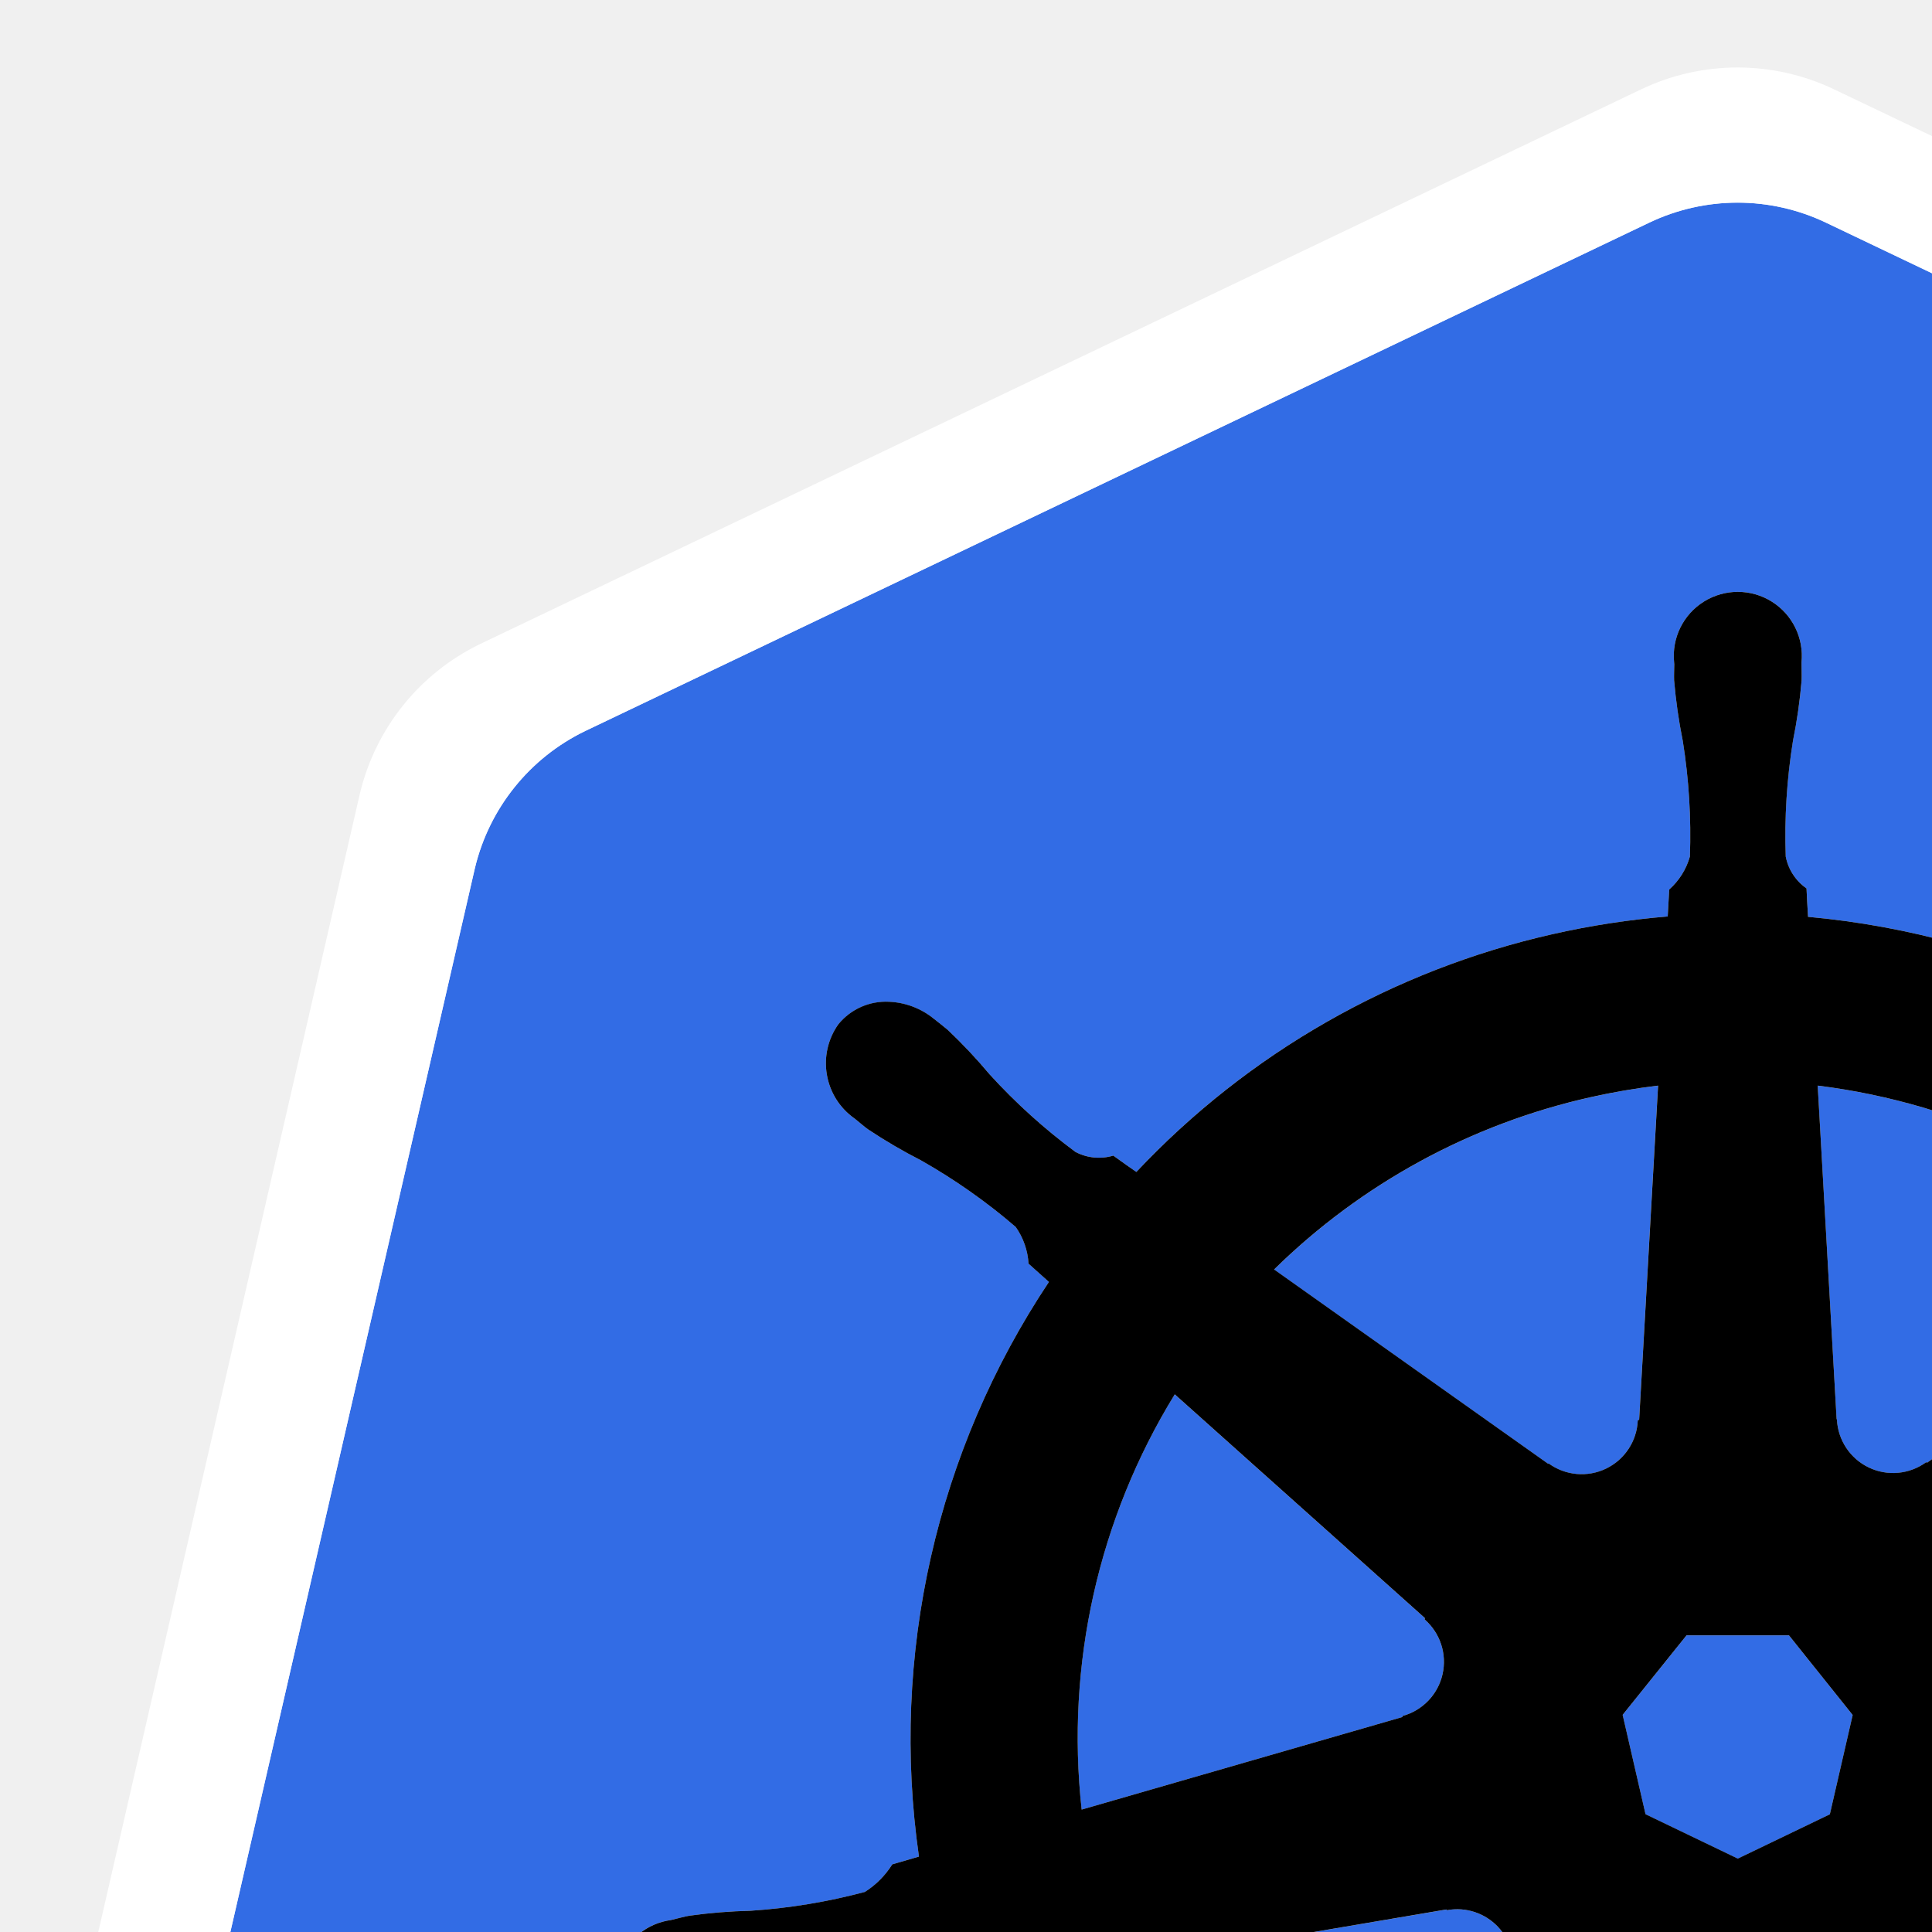
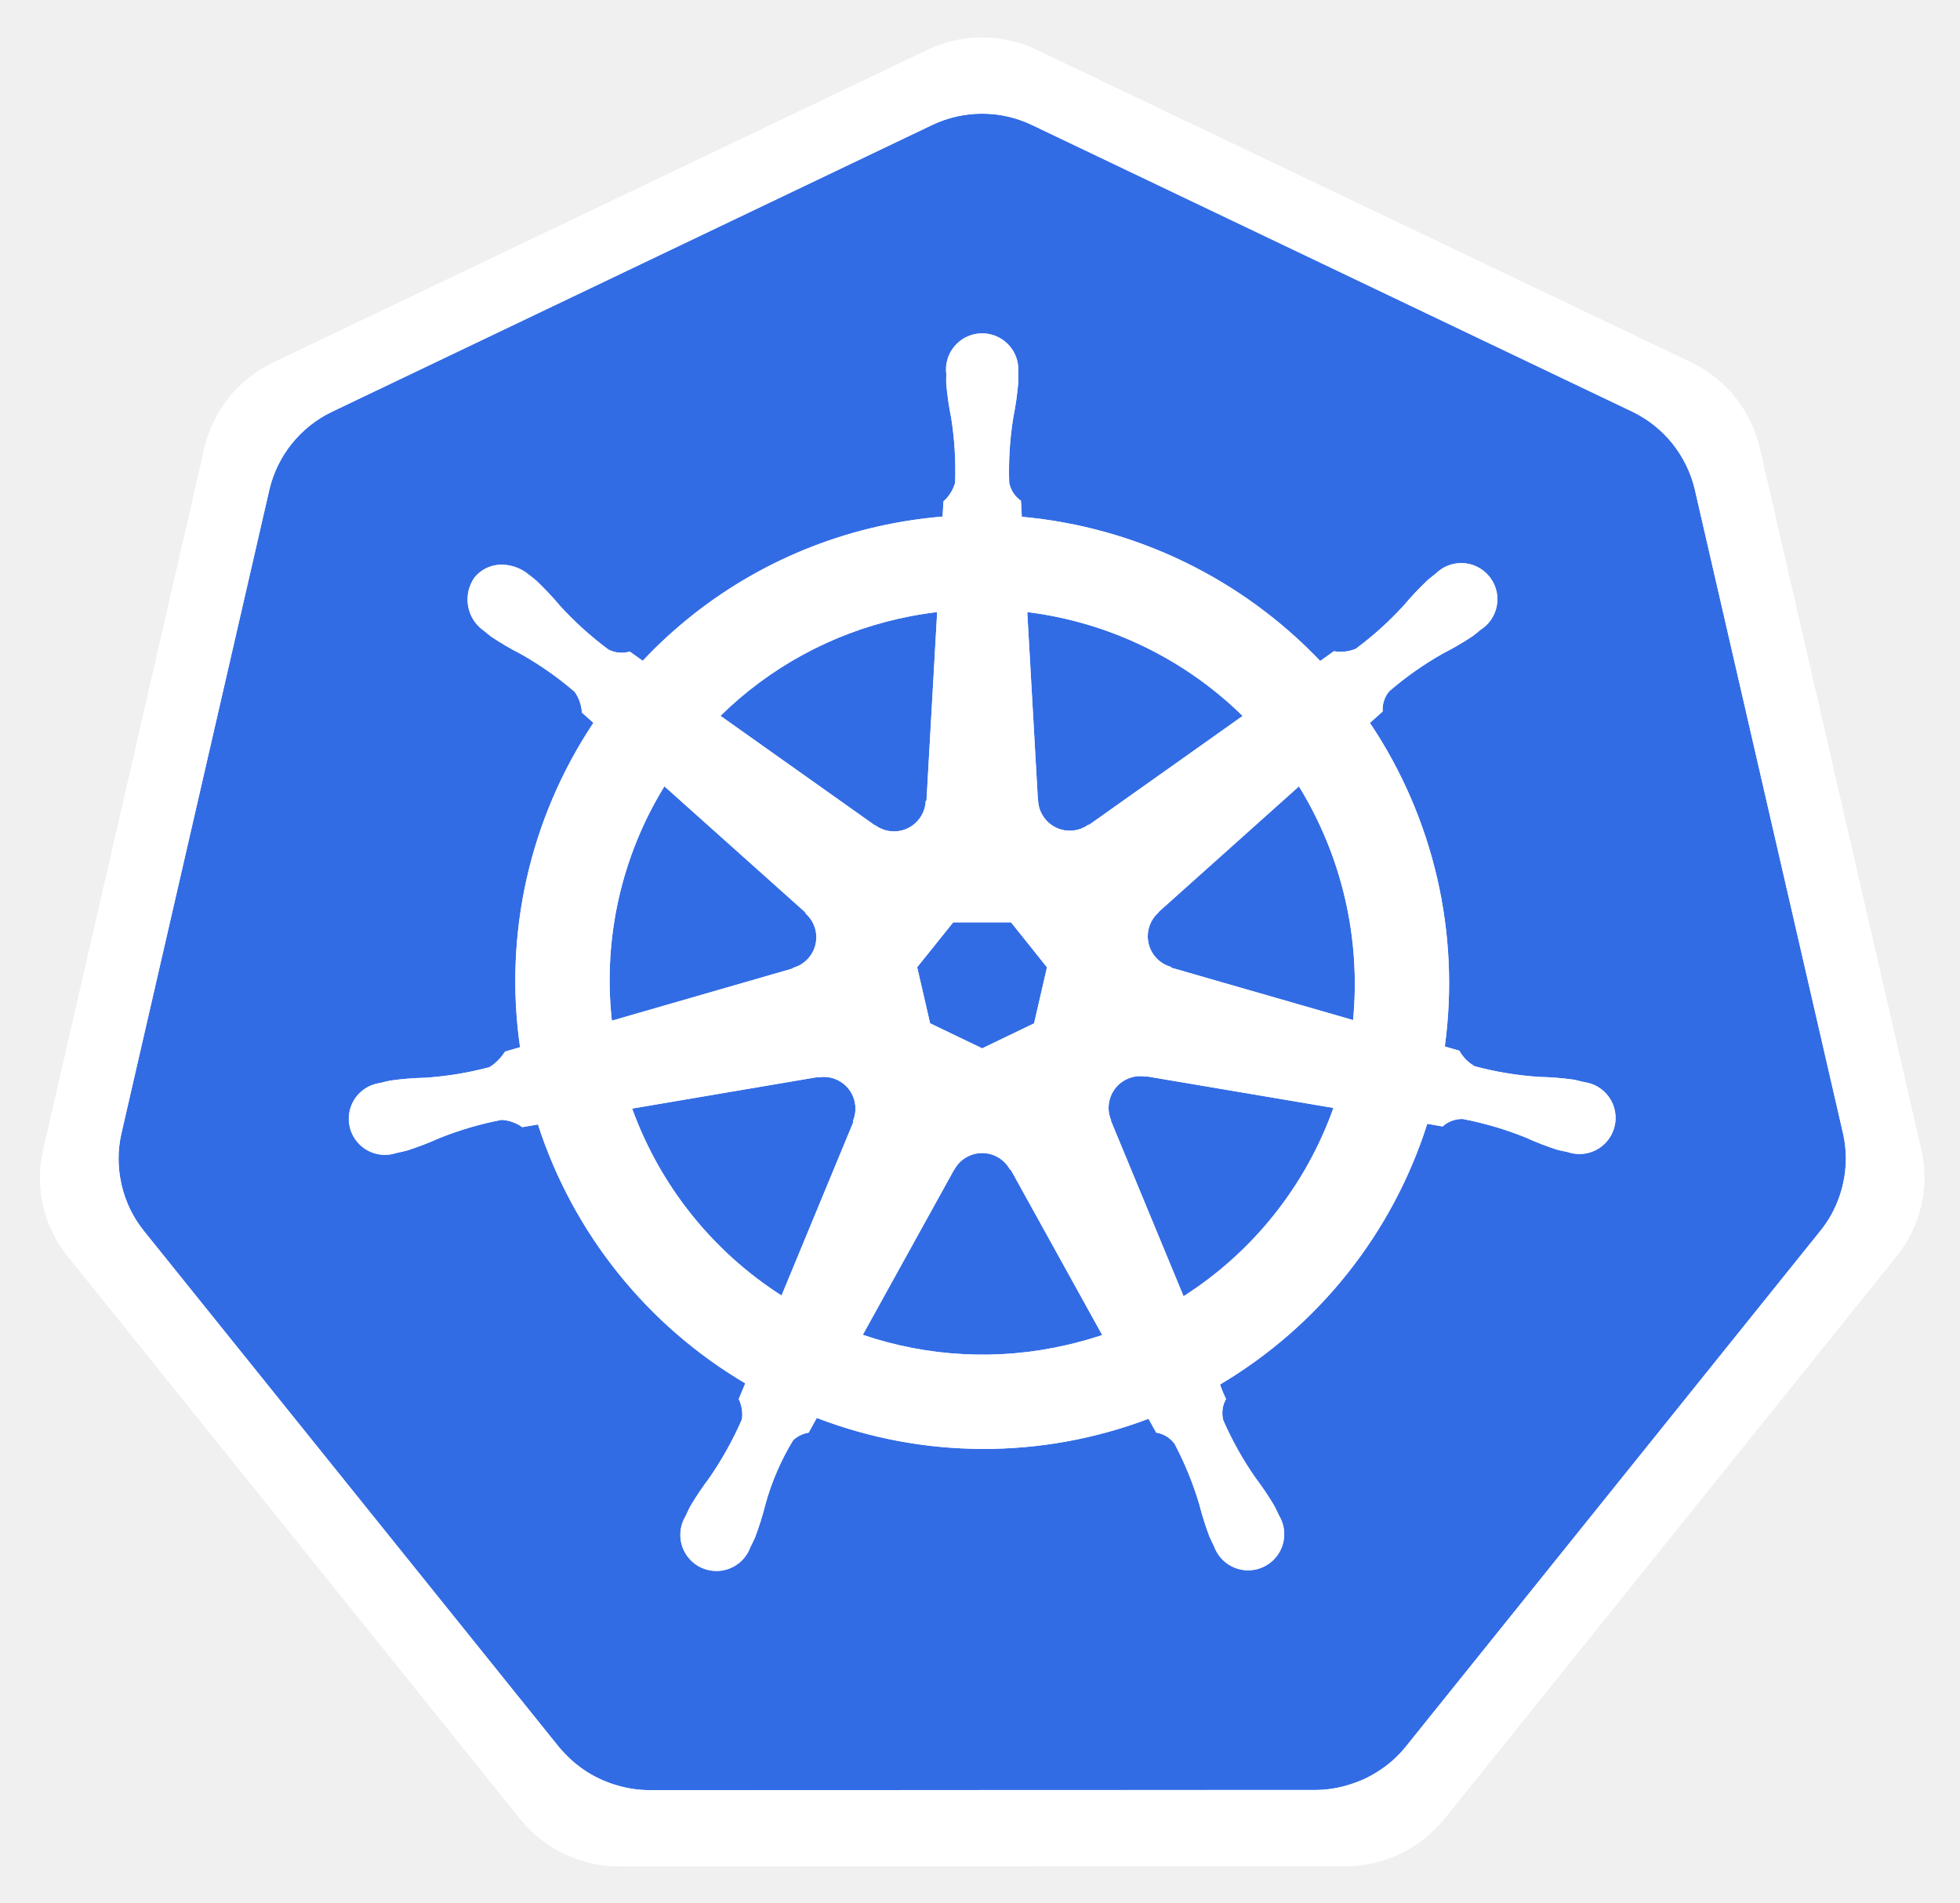
- <svg xmlns="http://www.w3.org/2000/svg" id="uuid-2d66232b-e706-4f28-90b0-0e2f183d25f3" viewBox="0 0 128 128">
+ <svg xmlns="http://www.w3.org/2000/svg" role="img" viewBox="-0.17 0.08 230.1 223.35">
  <defs>
    <style>.cls-1{fill:#fff}.cls-2{fill:#326ce5}</style>
  </defs>
  <path d="M134.358 126.466a3.59 3.59 0 0 0-.855-.065 3.685 3.685 0 0 0-1.425.37 3.725 3.725 0 0 0-1.803 4.825l-.026.037 8.528 20.603a43.53 43.53 0 0 0 17.595-22.102l-21.976-3.714zm-34.194 2.92a3.72 3.72 0 0 0-3.568-2.894 3.656 3.656 0 0 0-.733.065l-.037-.045-21.785 3.698a43.695 43.695 0 0 0 17.54 21.946l8.442-20.4-.066-.08a3.683 3.683 0 0 0 .207-2.29zm18.245 8a3.718 3.718 0 0 0-6.557.008h-.018l-10.713 19.372a43.637 43.637 0 0 0 23.815 1.225q2.197-.5 4.292-1.2l-10.738-19.406zm33.914-45l-16.483 14.753.009.047a3.725 3.725 0 0 0 1.46 6.395l.02.089 21.35 6.15a44.278 44.278 0 0 0-6.356-27.432zM121.7 94.039a3.725 3.725 0 0 0 5.913 2.84l.065.027 18.036-12.788a43.85 43.85 0 0 0-25.287-12.19l1.253 22.105zm-19.1 2.921a3.72 3.72 0 0 0 5.904-2.85l.092-.043 1.253-22.14a44.682 44.682 0 0 0-4.501.776 43.467 43.467 0 0 0-20.937 11.409l18.154 12.869zm-9.678 16.729a3.72 3.72 0 0 0 1.462-6.396l.018-.088-16.574-14.824a43.454 43.454 0 0 0-6.168 27.51l21.245-6.13zm16.098 6.512l6.114 2.94 6.096-2.934 1.514-6.581-4.219-5.276h-6.79l-4.231 5.268z" class="cls-2" />
  <path d="M216.208 133.167l-17.422-75.675a13.602 13.602 0 0 0-7.293-9.073l-70.521-33.67a13.589 13.589 0 0 0-11.705 0L38.76 48.437a13.598 13.598 0 0 0-7.295 9.072l-17.394 75.673a13.315 13.315 0 0 0-.004 5.81 13.506 13.506 0 0 0 .491 1.718 13.1 13.1 0 0 0 1.343 2.726c.239.365.491.72.765 1.064l48.804 60.678c.213.264.448.505.681.75a13.423 13.423 0 0 0 2.574 2.133 13.924 13.924 0 0 0 3.857 1.677 13.298 13.298 0 0 0 3.43.473h.759l77.504-.018a12.993 12.993 0 0 0 1.41-.083 13.47 13.47 0 0 0 1.989-.378 13.872 13.872 0 0 0 1.381-.442c.353-.135.705-.27 1.045-.433a13.941 13.941 0 0 0 1.479-.822 13.303 13.303 0 0 0 3.237-2.865l1.488-1.85 47.299-58.84a13.185 13.185 0 0 0 2.108-3.785 13.67 13.67 0 0 0 .5-1.724 13.282 13.282 0 0 0-.004-5.81zm-73.147 29.432a14.516 14.516 0 0 0 .703 1.703 3.314 3.314 0 0 0-.327 2.49 39.372 39.372 0 0 0 3.742 6.7 35.06 35.06 0 0 1 2.263 3.364c.17.315.392.803.553 1.136a4.24 4.24 0 1 1-7.63 3.607c-.161-.33-.385-.77-.522-1.082a35.275 35.275 0 0 1-1.225-3.868 39.305 39.305 0 0 0-2.896-7.097 3.335 3.335 0 0 0-2.154-1.307c-.135-.233-.635-1.15-.903-1.623a54.617 54.617 0 0 1-38.948-.1l-.955 1.73a3.429 3.429 0 0 0-1.819.887 29.517 29.517 0 0 0-3.268 7.582 34.9 34.9 0 0 1-1.218 3.868c-.135.31-.361.744-.522 1.073v.009l-.007.008a4.238 4.238 0 1 1-7.619-3.616c.159-.335.372-.82.54-1.135a35.177 35.177 0 0 1 2.262-3.373 41.228 41.228 0 0 0 3.82-6.866 4.188 4.188 0 0 0-.376-2.387l.768-1.84a54.922 54.922 0 0 1-24.338-30.387l-1.839.313a4.68 4.68 0 0 0-2.428-.855 39.524 39.524 0 0 0-7.356 2.165 35.589 35.589 0 0 1-3.787 1.45c-.305.084-.745.168-1.093.244-.028.01-.052.022-.08.029a.605.605 0 0 1-.065.006 4.236 4.236 0 1 1-1.874-8.224l.061-.015.037-.01c.353-.083.805-.2 1.127-.262a35.27 35.27 0 0 1 4.05-.326 39.388 39.388 0 0 0 7.564-1.242 5.835 5.835 0 0 0 1.814-1.83l1.767-.516a54.613 54.613 0 0 1 8.613-38.073l-1.353-1.206a4.688 4.688 0 0 0-.848-2.436 39.366 39.366 0 0 0-6.277-4.41 35.25 35.25 0 0 1-3.499-2.046c-.256-.191-.596-.478-.874-.704l-.063-.044a4.473 4.473 0 0 1-1.038-6.222 4.066 4.066 0 0 1 3.363-1.488 5.03 5.03 0 0 1 2.942 1.11c.287.225.68.526.935.745a35.253 35.253 0 0 1 2.78 2.95 39.383 39.383 0 0 0 5.69 5.142 3.333 3.333 0 0 0 2.507.243q.754.55 1.522 1.082A54.289 54.289 0 0 1 102.86 61.89a55.052 55.052 0 0 1 7.63-1.173l.1-1.784a4.6 4.6 0 0 0 1.37-2.184 39.476 39.476 0 0 0-.47-7.654 35.466 35.466 0 0 1-.576-4.014c-.011-.307.006-.731.01-1.081 0-.04-.01-.08-.01-.118a4.242 4.242 0 1 1 8.441-.004c0 .37.022.86.009 1.2a35.109 35.109 0 0 1-.579 4.013 39.533 39.533 0 0 0-.478 7.656 3.344 3.344 0 0 0 1.379 2.11c.015.305.065 1.323.102 1.884a55.309 55.309 0 0 1 35.032 16.927l1.606-1.147a4.69 4.69 0 0 0 2.56-.278 39.532 39.532 0 0 0 5.69-5.148 35.004 35.004 0 0 1 2.787-2.95c.259-.222.65-.52.936-.746a4.242 4.242 0 1 1 5.258 6.598c-.283.229-.657.548-.929.75a35.095 35.095 0 0 1-3.507 2.046 39.495 39.495 0 0 0-6.277 4.41 3.337 3.337 0 0 0-.792 2.39c-.235.216-1.06.947-1.497 1.343a54.837 54.837 0 0 1 8.792 37.983l1.704.496a4.745 4.745 0 0 0 1.82 1.83 39.464 39.464 0 0 0 7.568 1.246 35.64 35.64 0 0 1 4.046.324c.355.065.868.207 1.23.29a4.236 4.236 0 1 1-1.878 8.223l-.061-.008c-.028-.007-.054-.022-.083-.03-.348-.075-.785-.151-1.09-.231a35.14 35.14 0 0 1-3.785-1.462 39.477 39.477 0 0 0-7.363-2.165 3.337 3.337 0 0 0-2.362.877q-.9-.171-1.804-.316a54.92 54.92 0 0 1-24.328 30.605z" class="cls-2" />
  <path d="M225.407 135.107L206.4 52.547a14.838 14.838 0 0 0-7.958-9.9l-76.935-36.73a14.825 14.825 0 0 0-12.771 0L31.808 42.669a14.838 14.838 0 0 0-7.961 9.895L4.873 135.129a14.668 14.668 0 0 0 1.995 11.185c.261.4.538.788.838 1.162l53.246 66.205a14.98 14.98 0 0 0 11.499 5.487l85.387-.02a14.986 14.986 0 0 0 11.5-5.48l53.227-66.211a14.72 14.72 0 0 0 2.842-12.347zm-9.197 3.866a13.677 13.677 0 0 1-.498 1.723 13.184 13.184 0 0 1-2.11 3.786l-47.299 58.838-1.486 1.852a13.305 13.305 0 0 1-3.24 2.865 13.945 13.945 0 0 1-1.474.822q-.513.237-1.045.43a13.873 13.873 0 0 1-1.383.445 13.473 13.473 0 0 1-1.989.379 12.988 12.988 0 0 1-1.41.082l-77.504.018h-.76a13.298 13.298 0 0 1-3.429-.472 13.925 13.925 0 0 1-3.855-1.679 13.424 13.424 0 0 1-2.576-2.132c-.233-.246-.468-.487-.68-.75l-48.805-60.679q-.408-.514-.765-1.066a13.102 13.102 0 0 1-1.343-2.726 13.505 13.505 0 0 1-.491-1.719 13.315 13.315 0 0 1 .004-5.809l17.394-75.675a13.598 13.598 0 0 1 7.295-9.07l70.508-33.685a13.589 13.589 0 0 1 11.705 0l70.519 33.67a13.602 13.602 0 0 1 7.293 9.073l17.422 75.674a13.282 13.282 0 0 1 .002 5.807z" class="cls-1" />
-   <path d="M185.814 127.106c-.36-.083-.874-.225-1.227-.29a35.642 35.642 0 0 0-4.046-.326 39.464 39.464 0 0 1-7.57-1.242 4.745 4.745 0 0 1-1.82-1.832l-1.704-.496a54.837 54.837 0 0 0-8.79-37.983c.436-.396 1.262-1.127 1.495-1.342a3.338 3.338 0 0 1 .792-2.39 39.495 39.495 0 0 1 6.277-4.41 35.095 35.095 0 0 0 3.507-2.046c.272-.202.644-.522.929-.75a4.242 4.242 0 1 0-5.256-6.6c-.288.227-.68.525-.936.747a35.004 35.004 0 0 0-2.789 2.95 39.533 39.533 0 0 1-5.69 5.148 4.69 4.69 0 0 1-2.56.278l-1.606 1.147a55.309 55.309 0 0 0-35.032-16.927c-.039-.561-.087-1.577-.102-1.884a3.344 3.344 0 0 1-1.377-2.11 39.533 39.533 0 0 1 .478-7.656 35.112 35.112 0 0 0 .575-4.012c.013-.34-.007-.834-.007-1.201a4.242 4.242 0 1 0-8.441.004c0 .04.009.078.01.118-.004.35-.021.774-.01 1.08a35.476 35.476 0 0 0 .576 4.015 39.475 39.475 0 0 1 .47 7.654 4.601 4.601 0 0 1-1.37 2.182l-.1 1.786a55.052 55.052 0 0 0-7.63 1.173 54.289 54.289 0 0 0-27.574 15.754q-.77-.531-1.526-1.082a3.333 3.333 0 0 1-2.506-.243 39.383 39.383 0 0 1-5.69-5.141 35.255 35.255 0 0 0-2.777-2.95c-.257-.22-.65-.52-.938-.75a5.03 5.03 0 0 0-2.942-1.11 4.066 4.066 0 0 0-3.363 1.49 4.473 4.473 0 0 0 1.038 6.222l.065.046c.276.226.616.515.872.702a35.256 35.256 0 0 0 3.499 2.048 39.367 39.367 0 0 1 6.276 4.412 4.69 4.69 0 0 1 .849 2.434l1.351 1.208a54.613 54.613 0 0 0-8.611 38.073l-1.767.514a5.835 5.835 0 0 1-1.814 1.827 39.39 39.39 0 0 1-7.565 1.247 35.266 35.266 0 0 0-4.049.326c-.324.06-.774.174-1.127.262l-.037.008-.06.018a4.236 4.236 0 1 0 1.875 8.224l.063-.01c.028-.006.052-.02.08-.025.348-.08.786-.163 1.092-.246a35.59 35.59 0 0 0 3.786-1.451 39.527 39.527 0 0 1 7.358-2.165 4.68 4.68 0 0 1 2.426.857l1.84-.315a54.922 54.922 0 0 0 24.34 30.387l-.769 1.84a4.188 4.188 0 0 1 .377 2.387 41.228 41.228 0 0 1-3.82 6.864 35.183 35.183 0 0 0-2.263 3.372c-.168.318-.381.805-.542 1.138a4.238 4.238 0 1 0 7.621 3.616l.007-.008v-.01c.16-.33.387-.763.522-1.072a34.903 34.903 0 0 0 1.218-3.868 29.517 29.517 0 0 1 3.268-7.582 3.43 3.43 0 0 1 1.819-.888l.957-1.73a54.617 54.617 0 0 0 38.946.099c.268.478.768 1.392.9 1.623a3.335 3.335 0 0 1 2.155 1.31 39.306 39.306 0 0 1 2.898 7.096 35.275 35.275 0 0 0 1.225 3.868c.137.312.36.75.522 1.082a4.24 4.24 0 1 0 7.63-3.607c-.161-.333-.383-.82-.55-1.136a35.06 35.06 0 0 0-2.263-3.364 39.372 39.372 0 0 1-3.742-6.7 3.314 3.314 0 0 1 .324-2.49 14.519 14.519 0 0 1-.703-1.703 54.92 54.92 0 0 0 24.328-30.605c.546.087 1.497.253 1.806.316a3.337 3.337 0 0 1 2.36-.877 39.476 39.476 0 0 1 7.36 2.165 35.135 35.135 0 0 0 3.788 1.462c.305.08.74.156 1.09.233.029.008.055.02.083.028l.06.009a4.236 4.236 0 1 0 1.878-8.224zm-40.1-42.987l-18.037 12.787-.063-.03a3.723 3.723 0 0 1-5.913-2.838l-.02-.01-1.253-22.103a43.85 43.85 0 0 1 25.285 12.194zm-33.978 24.228h6.788l4.22 5.276-1.513 6.58-6.096 2.934-6.114-2.94-1.516-6.583zm-6.386-35.648a44.672 44.672 0 0 1 4.503-.774l-1.255 22.137-.092.044a3.72 3.72 0 0 1-5.904 2.852l-.035.02-18.154-12.872a43.467 43.467 0 0 1 20.937-11.407zm-27.52 19.68l16.574 14.824-.018.09a3.72 3.72 0 0 1-1.462 6.395l-.017.072-21.245 6.13a43.454 43.454 0 0 1 6.168-27.51zm22.191 39.38l-8.441 20.397a43.696 43.696 0 0 1-17.536-21.948l21.783-3.7.037.049a3.655 3.655 0 0 1 .73-.065 3.72 3.72 0 0 1 3.364 5.185zm24.916 26.23a43.637 43.637 0 0 1-23.815-1.223l10.713-19.372h.018a3.725 3.725 0 0 1 6.557-.006h.08l10.74 19.404q-2.091.698-4.293 1.199zm13.841-5.751l-8.528-20.605.026-.037a3.725 3.725 0 0 1 1.803-4.823 3.685 3.685 0 0 1 1.425-.37 3.59 3.59 0 0 1 .855.063l.037-.046 21.977 3.714a43.53 43.53 0 0 1-17.595 22.105zm19.903-32.42l-21.352-6.15-.02-.09a3.725 3.725 0 0 1-1.46-6.395l-.008-.043 16.482-14.751a44.279 44.279 0 0 1 6.357 27.43z" class="fill:#fff" />
+   <path d="M185.814 127.106c-.36-.083-.874-.225-1.227-.29a35.642 35.642 0 0 0-4.046-.326 39.464 39.464 0 0 1-7.57-1.242 4.745 4.745 0 0 1-1.82-1.832l-1.704-.496a54.837 54.837 0 0 0-8.79-37.983c.436-.396 1.262-1.127 1.495-1.342a3.338 3.338 0 0 1 .792-2.39 39.495 39.495 0 0 1 6.277-4.41 35.095 35.095 0 0 0 3.507-2.046c.272-.202.644-.522.929-.75a4.242 4.242 0 1 0-5.256-6.6c-.288.227-.68.525-.936.747a35.004 35.004 0 0 0-2.789 2.95 39.533 39.533 0 0 1-5.69 5.148 4.69 4.69 0 0 1-2.56.278l-1.606 1.147a55.309 55.309 0 0 0-35.032-16.927c-.039-.561-.087-1.577-.102-1.884a3.344 3.344 0 0 1-1.377-2.11 39.533 39.533 0 0 1 .478-7.656 35.112 35.112 0 0 0 .575-4.012c.013-.34-.007-.834-.007-1.201a4.242 4.242 0 1 0-8.441.004c0 .04.009.078.01.118-.004.35-.021.774-.01 1.08a35.476 35.476 0 0 0 .576 4.015 39.475 39.475 0 0 1 .47 7.654 4.601 4.601 0 0 1-1.37 2.182l-.1 1.786a55.052 55.052 0 0 0-7.63 1.173 54.289 54.289 0 0 0-27.574 15.754q-.77-.531-1.526-1.082a3.333 3.333 0 0 1-2.506-.243 39.383 39.383 0 0 1-5.69-5.141 35.255 35.255 0 0 0-2.777-2.95c-.257-.22-.65-.52-.938-.75a5.03 5.03 0 0 0-2.942-1.11 4.066 4.066 0 0 0-3.363 1.49 4.473 4.473 0 0 0 1.038 6.222l.065.046c.276.226.616.515.872.702a35.256 35.256 0 0 0 3.499 2.048 39.367 39.367 0 0 1 6.276 4.412 4.69 4.69 0 0 1 .849 2.434l1.351 1.208a54.613 54.613 0 0 0-8.611 38.073l-1.767.514a5.835 5.835 0 0 1-1.814 1.827 39.39 39.39 0 0 1-7.565 1.247 35.266 35.266 0 0 0-4.049.326c-.324.06-.774.174-1.127.262l-.037.008-.06.018a4.236 4.236 0 1 0 1.875 8.224l.063-.01c.028-.006.052-.02.08-.025.348-.08.786-.163 1.092-.246a35.59 35.59 0 0 0 3.786-1.451 39.527 39.527 0 0 1 7.358-2.165 4.68 4.68 0 0 1 2.426.857l1.84-.315a54.922 54.922 0 0 0 24.34 30.387l-.769 1.84a4.188 4.188 0 0 1 .377 2.387 41.228 41.228 0 0 1-3.82 6.864 35.183 35.183 0 0 0-2.263 3.372c-.168.318-.381.805-.542 1.138a4.238 4.238 0 1 0 7.621 3.616l.007-.008v-.01c.16-.33.387-.763.522-1.072a34.903 34.903 0 0 0 1.218-3.868 29.517 29.517 0 0 1 3.268-7.582 3.43 3.43 0 0 1 1.819-.888l.957-1.73a54.617 54.617 0 0 0 38.946.099c.268.478.768 1.392.9 1.623a3.335 3.335 0 0 1 2.155 1.31 39.306 39.306 0 0 1 2.898 7.096 35.275 35.275 0 0 0 1.225 3.868c.137.312.36.75.522 1.082a4.24 4.24 0 1 0 7.63-3.607c-.161-.333-.383-.82-.55-1.136a35.06 35.06 0 0 0-2.263-3.364 39.372 39.372 0 0 1-3.742-6.7 3.314 3.314 0 0 1 .324-2.49 14.519 14.519 0 0 1-.703-1.703 54.92 54.92 0 0 0 24.328-30.605c.546.087 1.497.253 1.806.316a3.337 3.337 0 0 1 2.36-.877 39.476 39.476 0 0 1 7.36 2.165 35.135 35.135 0 0 0 3.788 1.462c.305.08.74.156 1.09.233.029.008.055.02.083.028l.06.009a4.236 4.236 0 1 0 1.878-8.224zm-40.1-42.987l-18.037 12.787-.063-.03a3.723 3.723 0 0 1-5.913-2.838l-.02-.01-1.253-22.103a43.85 43.85 0 0 1 25.285 12.194zm-33.978 24.228h6.788l4.22 5.276-1.513 6.58-6.096 2.934-6.114-2.94-1.516-6.583zm-6.386-35.648a44.672 44.672 0 0 1 4.503-.774l-1.255 22.137-.092.044a3.72 3.72 0 0 1-5.904 2.852l-.035.02-18.154-12.872a43.467 43.467 0 0 1 20.937-11.407zm-27.52 19.68l16.574 14.824-.018.09a3.72 3.72 0 0 1-1.462 6.395l-.017.072-21.245 6.13a43.454 43.454 0 0 1 6.168-27.51zm22.191 39.38l-8.441 20.397a43.696 43.696 0 0 1-17.536-21.948l21.783-3.7.037.049a3.655 3.655 0 0 1 .73-.065 3.72 3.72 0 0 1 3.364 5.185zm24.916 26.23a43.637 43.637 0 0 1-23.815-1.223l10.713-19.372h.018a3.725 3.725 0 0 1 6.557-.006h.08l10.74 19.404q-2.091.698-4.293 1.199zm13.841-5.751l-8.528-20.605.026-.037a3.725 3.725 0 0 1 1.803-4.823 3.685 3.685 0 0 1 1.425-.37 3.59 3.59 0 0 1 .855.063l.037-.046 21.977 3.714a43.53 43.53 0 0 1-17.595 22.105zm19.903-32.42l-21.352-6.15-.02-.09a3.725 3.725 0 0 1-1.46-6.395l-.008-.043 16.482-14.751a44.279 44.279 0 0 1 6.357 27.43z" class="cls-1" />
</svg>
